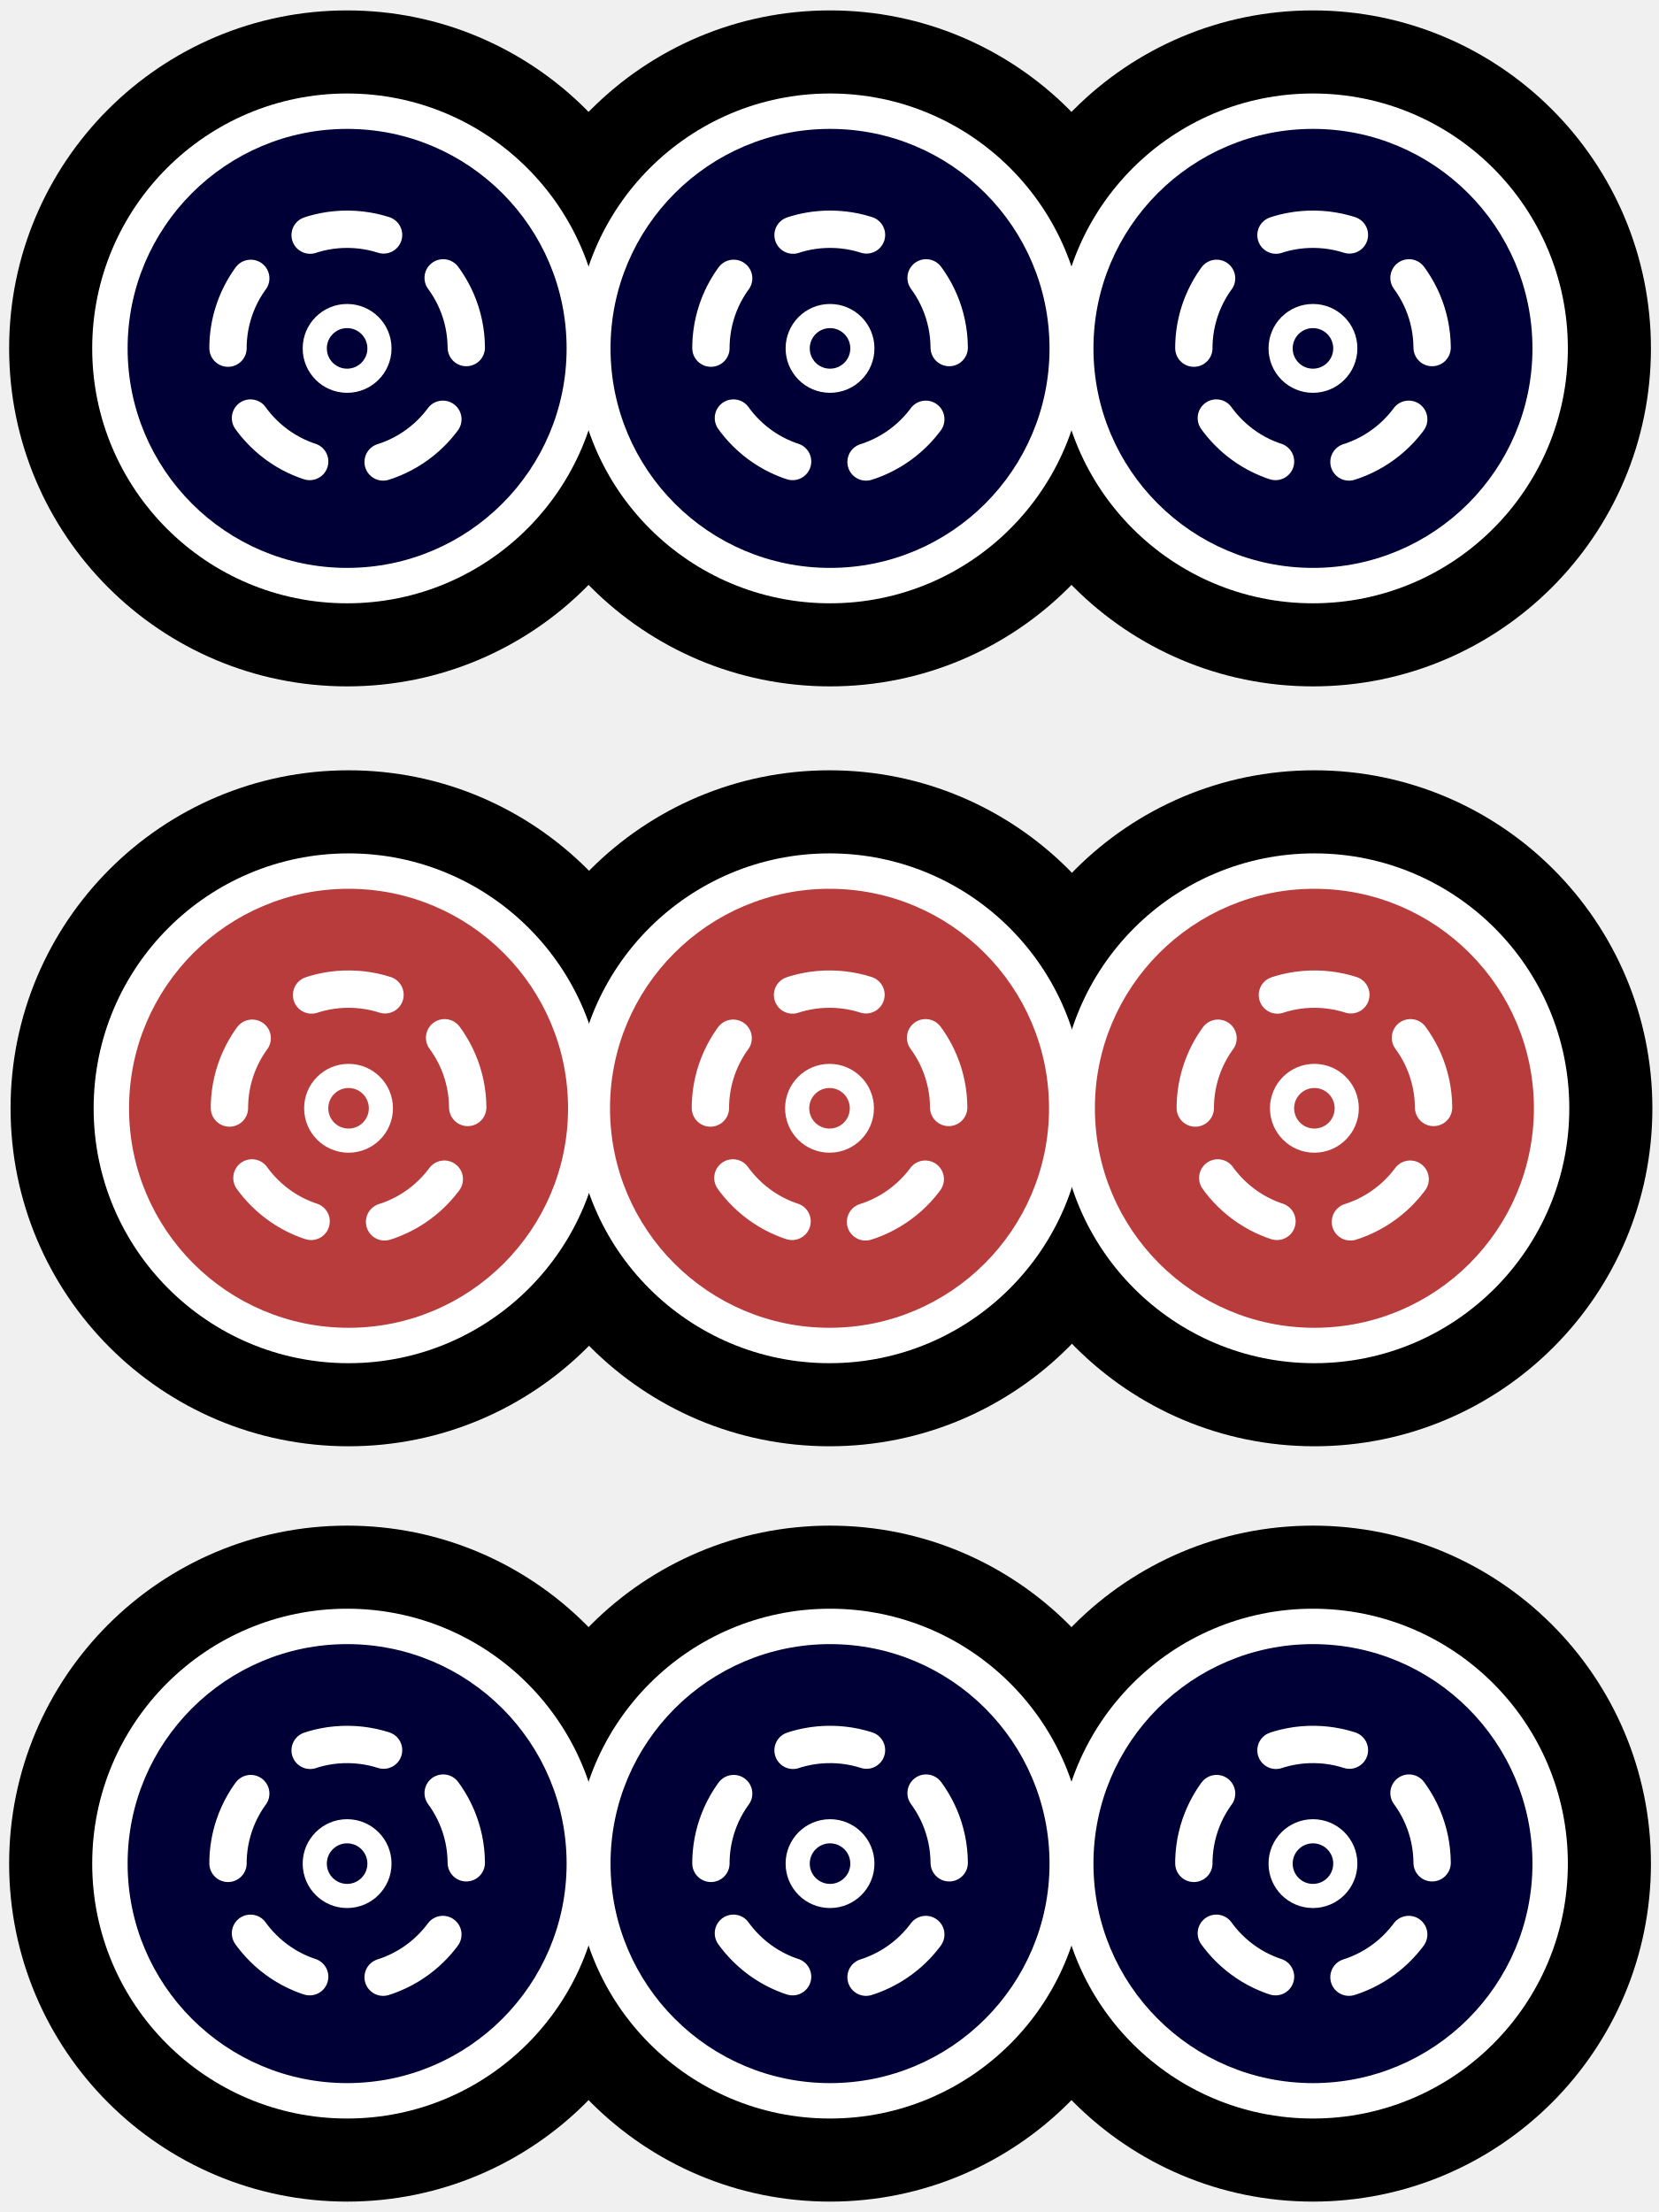
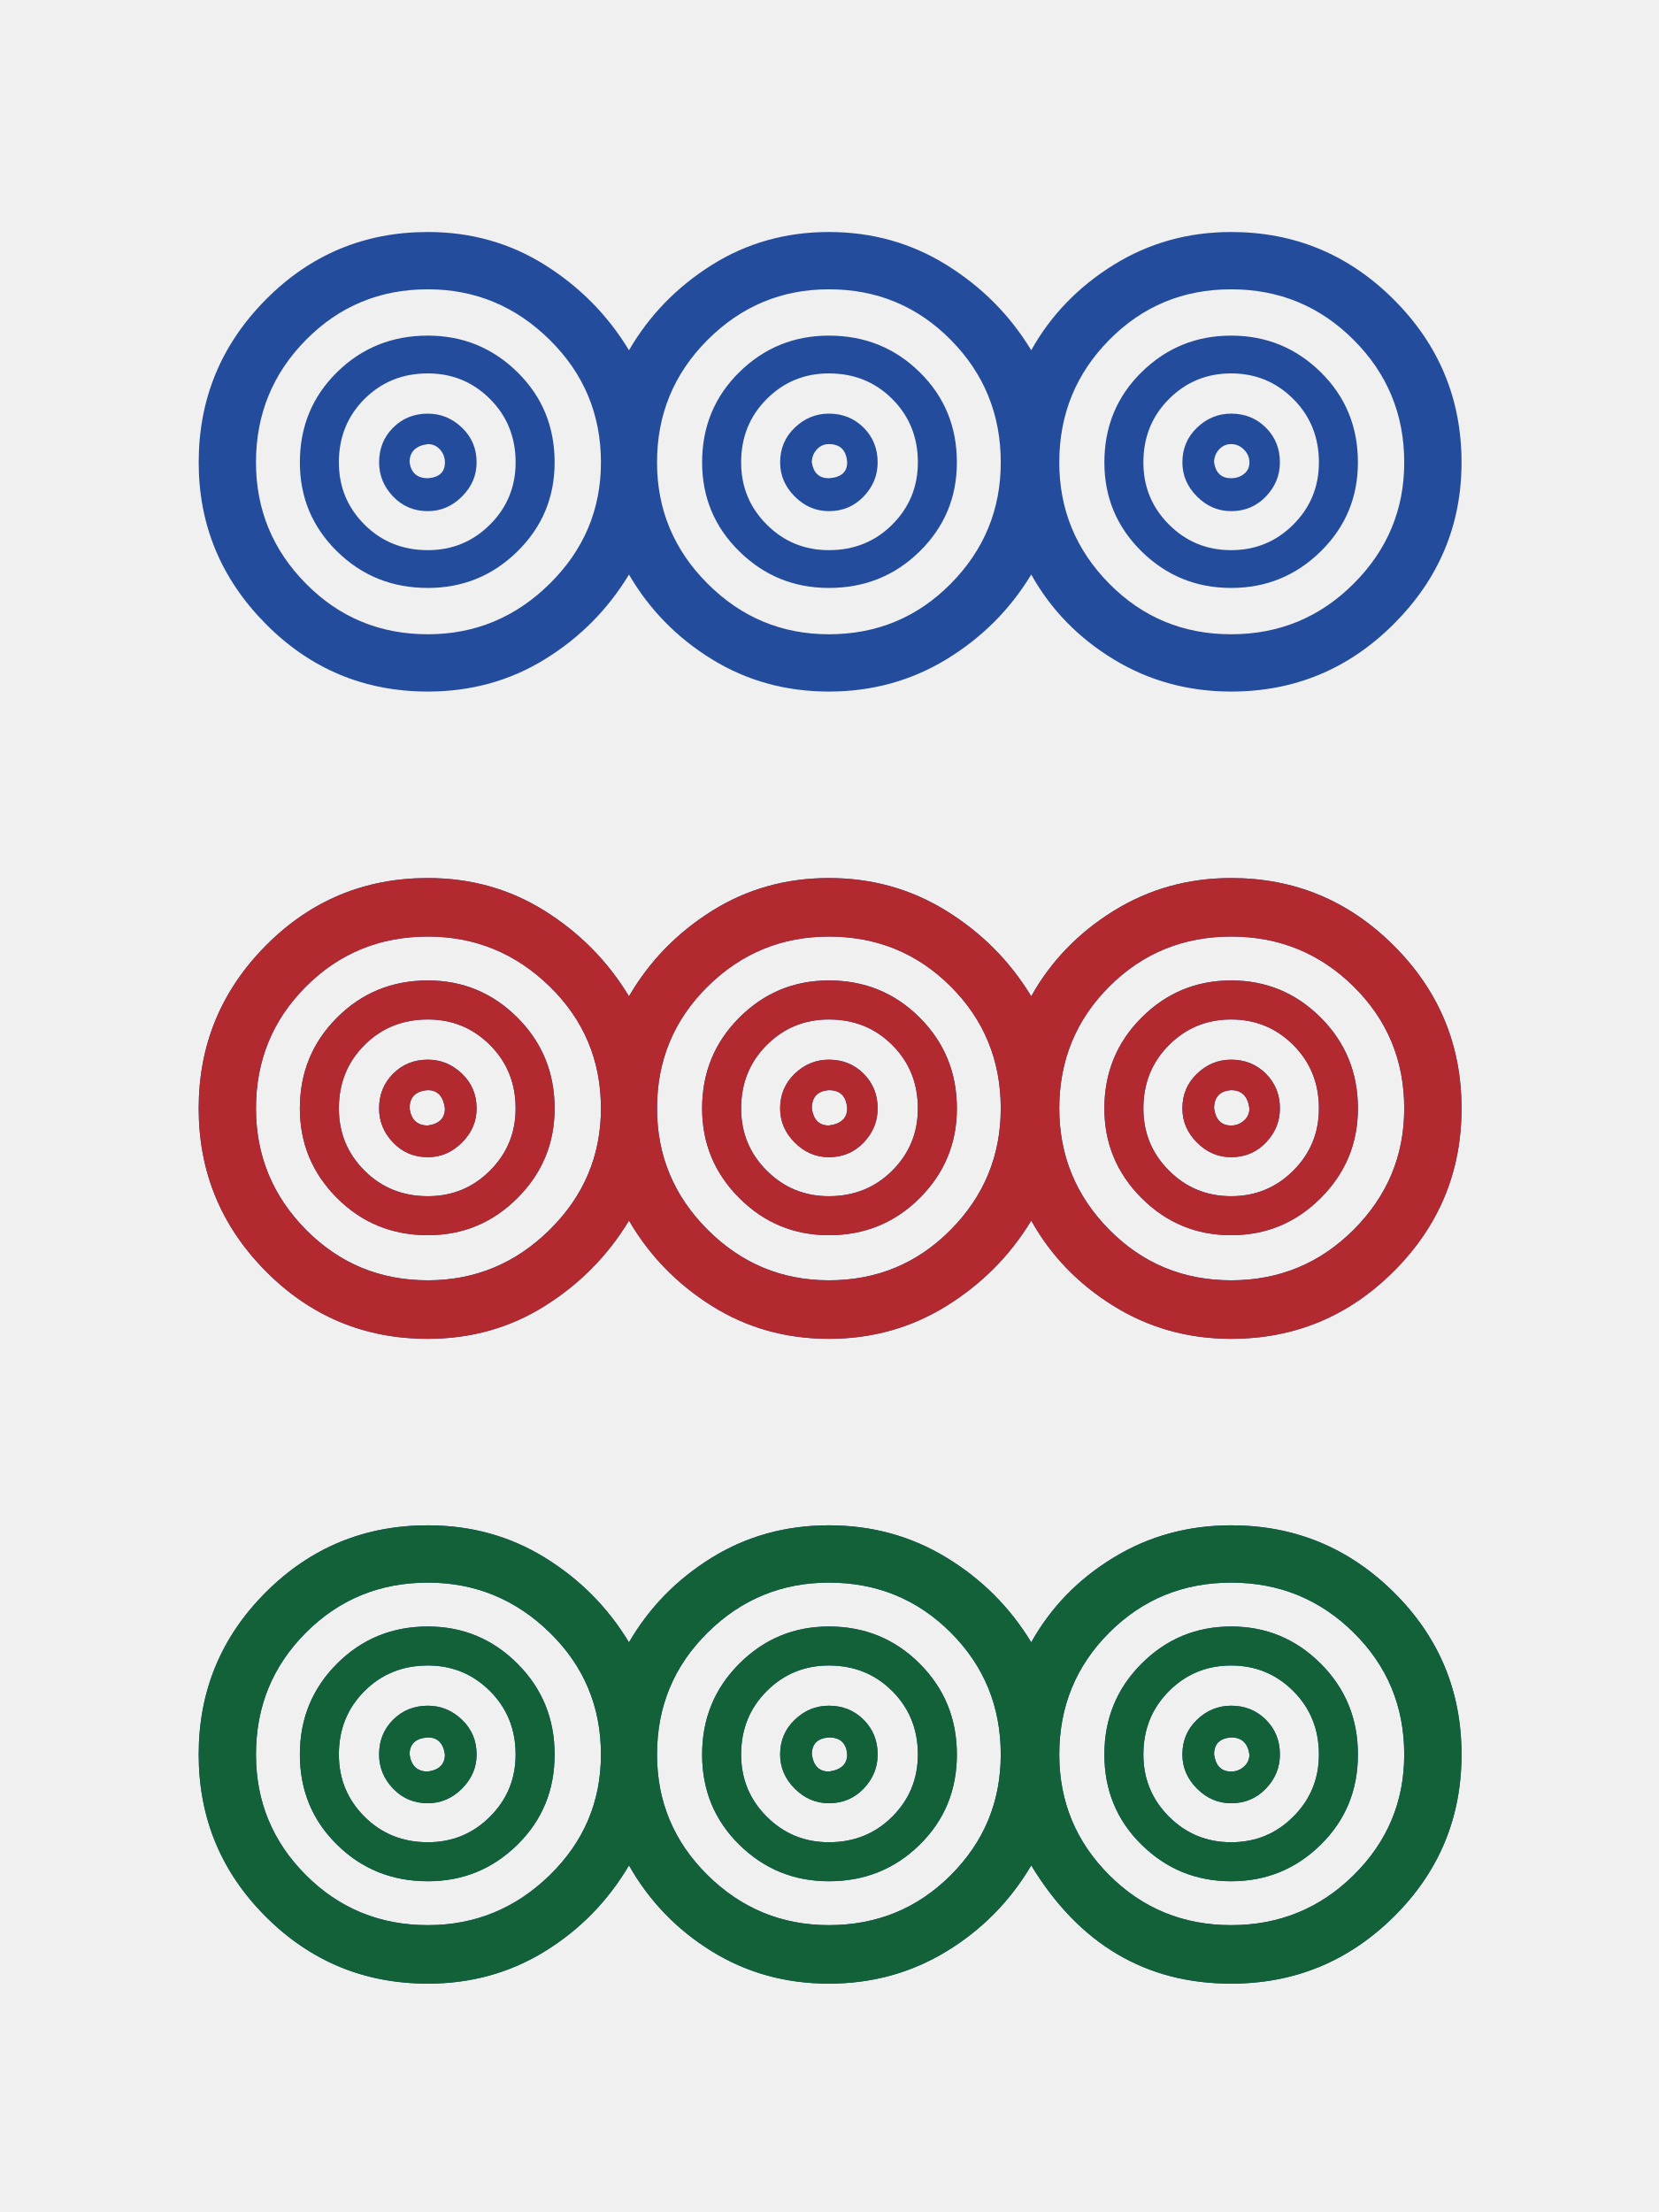
- <svg xmlns="http://www.w3.org/2000/svg" width="300" height="400" viewBox="0 0 300 400">
-   <g transform="translate(0 -651.988)">
-     <circle cx="237.424" cy="714.989" r="61.118" style="opacity:1;fill:#000;fill-opacity:1;fill-rule:nonzero;stroke:none;stroke-width:8;stroke-linecap:round;stroke-linejoin:round;stroke-miterlimit:4;stroke-dasharray:none;stroke-dashoffset:0;stroke-opacity:1" />
-     <circle cx="62.769" cy="714.989" r="61.118" style="opacity:1;fill:#000;fill-opacity:1;fill-rule:nonzero;stroke:none;stroke-width:8;stroke-linecap:round;stroke-linejoin:round;stroke-miterlimit:4;stroke-dasharray:none;stroke-dashoffset:0;stroke-opacity:1" />
-     <circle cx="150.096" cy="714.989" r="61.118" style="opacity:1;fill:#000;fill-opacity:1;fill-rule:nonzero;stroke:none;stroke-width:8;stroke-linecap:round;stroke-linejoin:round;stroke-miterlimit:4;stroke-dasharray:none;stroke-dashoffset:0;stroke-opacity:1" />
-     <circle cx="150.096" cy="714.989" r="46.095" style="opacity:1;fill:#fff;fill-opacity:1;fill-rule:nonzero;stroke:none;stroke-width:8;stroke-linecap:round;stroke-linejoin:round;stroke-miterlimit:4;stroke-dasharray:none;stroke-dashoffset:0;stroke-opacity:1" />
-     <circle cx="150.096" cy="714.989" r="39.693" style="opacity:1;fill:#000037;fill-opacity:1;fill-rule:nonzero;stroke:none;stroke-width:8;stroke-linecap:round;stroke-linejoin:round;stroke-miterlimit:4;stroke-dasharray:none;stroke-dashoffset:0;stroke-opacity:1" />
-     <path d="M166.715-716.006a21.55 21.55 0 0 1-21.143 21.544 21.55 21.55 0 0 1-21.937-20.734 21.55 21.55 0 0 1 20.317-22.324 21.55 21.55 0 0 1 22.702 19.895" style="opacity:1;fill:none;fill-opacity:.297;fill-rule:nonzero;stroke:#fff;stroke-width:6.75;stroke-linecap:round;stroke-linejoin:round;stroke-miterlimit:4;stroke-dasharray:13.501,13.501;stroke-dashoffset:0;stroke-opacity:1" transform="rotate(-.395)scale(1 -1)" />
-     <circle cx="150.096" cy="714.989" r="8.032" style="opacity:1;fill:#fff;fill-opacity:1;fill-rule:nonzero;stroke:none;stroke-width:8;stroke-linecap:round;stroke-linejoin:round;stroke-miterlimit:4;stroke-dasharray:none;stroke-dashoffset:0;stroke-opacity:1" />
-     <circle cx="150.096" cy="714.989" r="3.668" style="opacity:1;fill:#000037;fill-opacity:1;fill-rule:nonzero;stroke:none;stroke-width:8;stroke-linecap:round;stroke-linejoin:round;stroke-miterlimit:4;stroke-dasharray:none;stroke-dashoffset:0;stroke-opacity:1" />
-     <circle cx="62.769" cy="714.989" r="46.095" style="opacity:1;fill:#fff;fill-opacity:1;fill-rule:nonzero;stroke:none;stroke-width:8;stroke-linecap:round;stroke-linejoin:round;stroke-miterlimit:4;stroke-dasharray:none;stroke-dashoffset:0;stroke-opacity:1" />
-     <circle cx="62.769" cy="714.989" r="39.693" style="opacity:1;fill:#000037;fill-opacity:1;fill-rule:nonzero;stroke:none;stroke-width:8;stroke-linecap:round;stroke-linejoin:round;stroke-miterlimit:4;stroke-dasharray:none;stroke-dashoffset:0;stroke-opacity:1" />
-     <path d="M79.39-715.404a21.55 21.55 0 0 1-21.143 21.543 21.55 21.55 0 0 1-21.938-20.733 21.55 21.55 0 0 1 20.318-22.324 21.55 21.55 0 0 1 22.701 19.895" style="opacity:1;fill:none;fill-opacity:.297;fill-rule:nonzero;stroke:#fff;stroke-width:6.75;stroke-linecap:round;stroke-linejoin:round;stroke-miterlimit:4;stroke-dasharray:13.501,13.501;stroke-dashoffset:0;stroke-opacity:1" transform="rotate(-.395)scale(1 -1)" />
-     <circle cx="62.769" cy="714.989" r="8.032" style="opacity:1;fill:#fff;fill-opacity:1;fill-rule:nonzero;stroke:none;stroke-width:8;stroke-linecap:round;stroke-linejoin:round;stroke-miterlimit:4;stroke-dasharray:none;stroke-dashoffset:0;stroke-opacity:1" />
-     <circle cx="62.769" cy="714.989" r="3.668" style="opacity:1;fill:#000037;fill-opacity:1;fill-rule:nonzero;stroke:none;stroke-width:8;stroke-linecap:round;stroke-linejoin:round;stroke-miterlimit:4;stroke-dasharray:none;stroke-dashoffset:0;stroke-opacity:1" />
-     <circle cx="237.424" cy="714.989" r="46.095" style="opacity:1;fill:#fff;fill-opacity:1;fill-rule:nonzero;stroke:none;stroke-width:8;stroke-linecap:round;stroke-linejoin:round;stroke-miterlimit:4;stroke-dasharray:none;stroke-dashoffset:0;stroke-opacity:1" />
-     <circle cx="237.424" cy="714.989" r="39.693" style="opacity:1;fill:#000037;fill-opacity:1;fill-rule:nonzero;stroke:none;stroke-width:8;stroke-linecap:round;stroke-linejoin:round;stroke-miterlimit:4;stroke-dasharray:none;stroke-dashoffset:0;stroke-opacity:1" />
-     <path d="M254.04-716.608a21.55 21.55 0 0 1-21.142 21.544 21.55 21.55 0 0 1-21.938-20.734 21.55 21.55 0 0 1 20.318-22.323 21.55 21.55 0 0 1 22.701 19.894" style="opacity:1;fill:none;fill-opacity:.297;fill-rule:nonzero;stroke:#fff;stroke-width:6.75;stroke-linecap:round;stroke-linejoin:round;stroke-miterlimit:4;stroke-dasharray:13.501,13.501;stroke-dashoffset:0;stroke-opacity:1" transform="rotate(-.395)scale(1 -1)" />
-     <circle cx="237.424" cy="714.989" r="8.032" style="opacity:1;fill:#fff;fill-opacity:1;fill-rule:nonzero;stroke:none;stroke-width:8;stroke-linecap:round;stroke-linejoin:round;stroke-miterlimit:4;stroke-dasharray:none;stroke-dashoffset:0;stroke-opacity:1" />
-     <circle cx="237.424" cy="714.989" r="3.668" style="opacity:1;fill:#000037;fill-opacity:1;fill-rule:nonzero;stroke:none;stroke-width:8;stroke-linecap:round;stroke-linejoin:round;stroke-miterlimit:4;stroke-dasharray:none;stroke-dashoffset:0;stroke-opacity:1" />
-   </g>
-   <g transform="translate(0 -377.988)">
-     <circle cx="237.424" cy="714.989" r="61.118" style="opacity:1;fill:#000;fill-opacity:1;fill-rule:nonzero;stroke:none;stroke-width:8;stroke-linecap:round;stroke-linejoin:round;stroke-miterlimit:4;stroke-dasharray:none;stroke-dashoffset:0;stroke-opacity:1" />
-     <circle cx="62.769" cy="714.989" r="61.118" style="opacity:1;fill:#000;fill-opacity:1;fill-rule:nonzero;stroke:none;stroke-width:8;stroke-linecap:round;stroke-linejoin:round;stroke-miterlimit:4;stroke-dasharray:none;stroke-dashoffset:0;stroke-opacity:1" />
-     <circle cx="150.096" cy="714.989" r="61.118" style="opacity:1;fill:#000;fill-opacity:1;fill-rule:nonzero;stroke:none;stroke-width:8;stroke-linecap:round;stroke-linejoin:round;stroke-miterlimit:4;stroke-dasharray:none;stroke-dashoffset:0;stroke-opacity:1" />
-     <circle cx="150.096" cy="714.989" r="46.095" style="opacity:1;fill:#fff;fill-opacity:1;fill-rule:nonzero;stroke:none;stroke-width:8;stroke-linecap:round;stroke-linejoin:round;stroke-miterlimit:4;stroke-dasharray:none;stroke-dashoffset:0;stroke-opacity:1" />
-     <circle cx="150.096" cy="714.989" r="39.693" style="opacity:1;fill:#000037;fill-opacity:1;fill-rule:nonzero;stroke:none;stroke-width:8;stroke-linecap:round;stroke-linejoin:round;stroke-miterlimit:4;stroke-dasharray:none;stroke-dashoffset:0;stroke-opacity:1" />
-     <path d="M166.715-716.006a21.55 21.55 0 0 1-21.143 21.544 21.55 21.55 0 0 1-21.937-20.734 21.55 21.55 0 0 1 20.317-22.324 21.55 21.55 0 0 1 22.702 19.895" style="opacity:1;fill:none;fill-opacity:.297;fill-rule:nonzero;stroke:#fff;stroke-width:6.75;stroke-linecap:round;stroke-linejoin:round;stroke-miterlimit:4;stroke-dasharray:13.501,13.501;stroke-dashoffset:0;stroke-opacity:1" transform="rotate(-.395)scale(1 -1)" />
-     <circle cx="150.096" cy="714.989" r="8.032" style="opacity:1;fill:#fff;fill-opacity:1;fill-rule:nonzero;stroke:none;stroke-width:8;stroke-linecap:round;stroke-linejoin:round;stroke-miterlimit:4;stroke-dasharray:none;stroke-dashoffset:0;stroke-opacity:1" />
-     <circle cx="150.096" cy="714.989" r="3.668" style="opacity:1;fill:#000037;fill-opacity:1;fill-rule:nonzero;stroke:none;stroke-width:8;stroke-linecap:round;stroke-linejoin:round;stroke-miterlimit:4;stroke-dasharray:none;stroke-dashoffset:0;stroke-opacity:1" />
-     <circle cx="62.769" cy="714.989" r="46.095" style="opacity:1;fill:#fff;fill-opacity:1;fill-rule:nonzero;stroke:none;stroke-width:8;stroke-linecap:round;stroke-linejoin:round;stroke-miterlimit:4;stroke-dasharray:none;stroke-dashoffset:0;stroke-opacity:1" />
-     <circle cx="62.769" cy="714.989" r="39.693" style="opacity:1;fill:#000037;fill-opacity:1;fill-rule:nonzero;stroke:none;stroke-width:8;stroke-linecap:round;stroke-linejoin:round;stroke-miterlimit:4;stroke-dasharray:none;stroke-dashoffset:0;stroke-opacity:1" />
-     <path d="M79.39-715.404a21.55 21.55 0 0 1-21.143 21.543 21.55 21.55 0 0 1-21.938-20.733 21.55 21.55 0 0 1 20.318-22.324 21.55 21.55 0 0 1 22.701 19.895" style="opacity:1;fill:none;fill-opacity:.297;fill-rule:nonzero;stroke:#fff;stroke-width:6.75;stroke-linecap:round;stroke-linejoin:round;stroke-miterlimit:4;stroke-dasharray:13.501,13.501;stroke-dashoffset:0;stroke-opacity:1" transform="rotate(-.395)scale(1 -1)" />
-     <circle cx="62.769" cy="714.989" r="8.032" style="opacity:1;fill:#fff;fill-opacity:1;fill-rule:nonzero;stroke:none;stroke-width:8;stroke-linecap:round;stroke-linejoin:round;stroke-miterlimit:4;stroke-dasharray:none;stroke-dashoffset:0;stroke-opacity:1" />
-     <circle cx="62.769" cy="714.989" r="3.668" style="opacity:1;fill:#000037;fill-opacity:1;fill-rule:nonzero;stroke:none;stroke-width:8;stroke-linecap:round;stroke-linejoin:round;stroke-miterlimit:4;stroke-dasharray:none;stroke-dashoffset:0;stroke-opacity:1" />
-     <circle cx="237.424" cy="714.989" r="46.095" style="opacity:1;fill:#fff;fill-opacity:1;fill-rule:nonzero;stroke:none;stroke-width:8;stroke-linecap:round;stroke-linejoin:round;stroke-miterlimit:4;stroke-dasharray:none;stroke-dashoffset:0;stroke-opacity:1" />
-     <circle cx="237.424" cy="714.989" r="39.693" style="opacity:1;fill:#000037;fill-opacity:1;fill-rule:nonzero;stroke:none;stroke-width:8;stroke-linecap:round;stroke-linejoin:round;stroke-miterlimit:4;stroke-dasharray:none;stroke-dashoffset:0;stroke-opacity:1" />
-     <path d="M254.04-716.608a21.55 21.55 0 0 1-21.142 21.544 21.55 21.55 0 0 1-21.938-20.734 21.55 21.55 0 0 1 20.318-22.323 21.55 21.55 0 0 1 22.701 19.894" style="opacity:1;fill:none;fill-opacity:.297;fill-rule:nonzero;stroke:#fff;stroke-width:6.75;stroke-linecap:round;stroke-linejoin:round;stroke-miterlimit:4;stroke-dasharray:13.501,13.501;stroke-dashoffset:0;stroke-opacity:1" transform="rotate(-.395)scale(1 -1)" />
-     <circle cx="237.424" cy="714.989" r="8.032" style="opacity:1;fill:#fff;fill-opacity:1;fill-rule:nonzero;stroke:none;stroke-width:8;stroke-linecap:round;stroke-linejoin:round;stroke-miterlimit:4;stroke-dasharray:none;stroke-dashoffset:0;stroke-opacity:1" />
-     <circle cx="237.424" cy="714.989" r="3.668" style="opacity:1;fill:#000037;fill-opacity:1;fill-rule:nonzero;stroke:none;stroke-width:8;stroke-linecap:round;stroke-linejoin:round;stroke-miterlimit:4;stroke-dasharray:none;stroke-dashoffset:0;stroke-opacity:1" />
-   </g>
-   <g transform="translate(0 -651.988)">
-     <circle cx="63.029" cy="852.401" r="61.118" style="opacity:1;fill:#000;fill-opacity:1;fill-rule:nonzero;stroke:none;stroke-width:8;stroke-linecap:round;stroke-linejoin:round;stroke-miterlimit:4;stroke-dasharray:none;stroke-dashoffset:0;stroke-opacity:1" />
-     <circle cx="237.684" cy="852.401" r="61.118" style="opacity:1;fill:#000;fill-opacity:1;fill-rule:nonzero;stroke:none;stroke-width:8;stroke-linecap:round;stroke-linejoin:round;stroke-miterlimit:4;stroke-dasharray:none;stroke-dashoffset:0;stroke-opacity:1" />
-     <circle cx="150.003" cy="852.401" r="61.118" style="opacity:1;fill:#000;fill-opacity:1;fill-rule:nonzero;stroke:none;stroke-width:8;stroke-linecap:round;stroke-linejoin:round;stroke-miterlimit:4;stroke-dasharray:none;stroke-dashoffset:0;stroke-opacity:1" />
-     <circle cx="150.003" cy="852.401" r="46.095" style="opacity:1;fill:#fff;fill-opacity:1;fill-rule:nonzero;stroke:none;stroke-width:8;stroke-linecap:round;stroke-linejoin:round;stroke-miterlimit:4;stroke-dasharray:none;stroke-dashoffset:0;stroke-opacity:1" />
-     <circle cx="150.003" cy="852.401" r="39.693" style="opacity:1;fill:#b93c3c;fill-opacity:1;fill-rule:nonzero;stroke:none;stroke-width:8;stroke-linecap:round;stroke-linejoin:round;stroke-miterlimit:4;stroke-dasharray:none;stroke-dashoffset:0;stroke-opacity:1" />
-     <path d="M165.674-853.414a21.55 21.55 0 0 1-21.142 21.544 21.55 21.55 0 0 1-21.938-20.734 21.55 21.55 0 0 1 20.318-22.324 21.55 21.55 0 0 1 22.701 19.895" style="opacity:1;fill:none;fill-opacity:.297;fill-rule:nonzero;stroke:#fff;stroke-width:6.75;stroke-linecap:round;stroke-linejoin:round;stroke-miterlimit:4;stroke-dasharray:13.501,13.501;stroke-dashoffset:0;stroke-opacity:1" transform="rotate(-.395)scale(1 -1)" />
-     <circle cx="150.003" cy="852.401" r="8.032" style="opacity:1;fill:#fff;fill-opacity:1;fill-rule:nonzero;stroke:none;stroke-width:8;stroke-linecap:round;stroke-linejoin:round;stroke-miterlimit:4;stroke-dasharray:none;stroke-dashoffset:0;stroke-opacity:1" />
-     <circle cx="150.003" cy="852.401" r="3.668" style="opacity:1;fill:#b93c3c;fill-opacity:1;fill-rule:nonzero;stroke:none;stroke-width:8;stroke-linecap:round;stroke-linejoin:round;stroke-miterlimit:4;stroke-dasharray:none;stroke-dashoffset:0;stroke-opacity:1" />
-     <circle cx="63.029" cy="852.401" r="46.095" style="opacity:1;fill:#fff;fill-opacity:1;fill-rule:nonzero;stroke:none;stroke-width:8;stroke-linecap:round;stroke-linejoin:round;stroke-miterlimit:4;stroke-dasharray:none;stroke-dashoffset:0;stroke-opacity:1" />
-     <circle cx="63.029" cy="852.401" r="39.693" style="opacity:1;fill:#b93c3c;fill-opacity:1;fill-rule:nonzero;stroke:none;stroke-width:8;stroke-linecap:round;stroke-linejoin:round;stroke-miterlimit:4;stroke-dasharray:none;stroke-dashoffset:0;stroke-opacity:1" />
-     <path d="M78.702-852.815A21.55 21.55 0 0 1 57.56-831.27a21.55 21.55 0 0 1-21.938-20.734 21.55 21.55 0 0 1 20.318-22.323 21.55 21.55 0 0 1 22.701 19.894" style="opacity:1;fill:none;fill-opacity:.297;fill-rule:nonzero;stroke:#fff;stroke-width:6.75;stroke-linecap:round;stroke-linejoin:round;stroke-miterlimit:4;stroke-dasharray:13.501,13.501;stroke-dashoffset:0;stroke-opacity:1" transform="rotate(-.395)scale(1 -1)" />
-     <circle cx="63.029" cy="852.401" r="8.032" style="opacity:1;fill:#fff;fill-opacity:1;fill-rule:nonzero;stroke:none;stroke-width:8;stroke-linecap:round;stroke-linejoin:round;stroke-miterlimit:4;stroke-dasharray:none;stroke-dashoffset:0;stroke-opacity:1" />
-     <circle cx="63.029" cy="852.401" r="3.668" style="opacity:1;fill:#b93c3c;fill-opacity:1;fill-rule:nonzero;stroke:none;stroke-width:8;stroke-linecap:round;stroke-linejoin:round;stroke-miterlimit:4;stroke-dasharray:none;stroke-dashoffset:0;stroke-opacity:1" />
-     <circle cx="237.684" cy="852.401" r="46.095" style="opacity:1;fill:#fff;fill-opacity:1;fill-rule:nonzero;stroke:none;stroke-width:8;stroke-linecap:round;stroke-linejoin:round;stroke-miterlimit:4;stroke-dasharray:none;stroke-dashoffset:0;stroke-opacity:1" />
-     <circle cx="237.684" cy="852.401" r="39.693" style="opacity:1;fill:#b93c3c;fill-opacity:1;fill-rule:nonzero;stroke:none;stroke-width:8;stroke-linecap:round;stroke-linejoin:round;stroke-miterlimit:4;stroke-dasharray:none;stroke-dashoffset:0;stroke-opacity:1" />
-     <path d="M253.354-854.018a21.55 21.55 0 0 1-21.143 21.543 21.55 21.55 0 0 1-21.938-20.733 21.55 21.55 0 0 1 20.318-22.324 21.55 21.55 0 0 1 22.702 19.895" style="opacity:1;fill:none;fill-opacity:.297;fill-rule:nonzero;stroke:#fff;stroke-width:6.75;stroke-linecap:round;stroke-linejoin:round;stroke-miterlimit:4;stroke-dasharray:13.501,13.501;stroke-dashoffset:0;stroke-opacity:1" transform="rotate(-.395)scale(1 -1)" />
-     <circle cx="237.684" cy="852.401" r="8.032" style="opacity:1;fill:#fff;fill-opacity:1;fill-rule:nonzero;stroke:none;stroke-width:8;stroke-linecap:round;stroke-linejoin:round;stroke-miterlimit:4;stroke-dasharray:none;stroke-dashoffset:0;stroke-opacity:1" />
-     <circle cx="237.684" cy="852.401" r="3.668" style="opacity:1;fill:#b93c3c;fill-opacity:1;fill-rule:nonzero;stroke:none;stroke-width:8;stroke-linecap:round;stroke-linejoin:round;stroke-miterlimit:4;stroke-dasharray:none;stroke-dashoffset:0;stroke-opacity:1" />
+ <svg xmlns="http://www.w3.org/2000/svg" width="300" height="400" viewBox="0 0 1361 1814">
+   <defs>
+     <path id="face" d="M351 1120Q273 1120 218.0 1175.5Q163 1231 163 1308Q163 1386 218.0 1441.5Q273 1497 351 1497Q404 1497 447.0 1470.0Q490 1443 516 1400Q541 1443 584.0 1470.0Q627 1497 680 1497Q733 1497 776.5 1470.0Q820 1443 846 1400Q870 1443 913.5 1470.0Q957 1497 1010 1497Q1088 1497 1143.5 1441.5Q1199 1386 1199 1308Q1199 1231 1143.5 1175.5Q1088 1120 1010 1120Q957 1120 913.5 1146.5Q870 1173 846 1216Q820 1173 776.5 1146.5Q733 1120 680 1120Q627 1120 584.0 1146.5Q541 1173 516 1216Q490 1173 447.0 1146.5Q404 1120 351 1120Z M351 1167Q409 1167 451.0 1208.5Q493 1250 493 1308Q493 1367 451.0 1408.5Q409 1450 351 1450Q292 1450 251.0 1408.5Q210 1367 210 1308Q210 1250 251.0 1208.5Q292 1167 351 1167Z M680 1167Q739 1167 780.0 1208.5Q821 1250 821 1308Q821 1367 780.0 1408.5Q739 1450 680 1450Q622 1450 580.5 1408.5Q539 1367 539 1308Q539 1250 580.5 1208.5Q622 1167 680 1167Z M1010 1167Q1069 1167 1110.5 1208.5Q1152 1250 1152 1308Q1152 1367 1110.5 1408.5Q1069 1450 1010 1450Q951 1450 910.0 1408.5Q869 1367 869 1308Q869 1250 910.0 1208.5Q951 1167 1010 1167Z M351 1205Q307 1205 276.5 1235.0Q246 1265 246 1308Q246 1352 276.5 1382.0Q307 1412 351 1412Q394 1412 424.5 1382.0Q455 1352 455 1308Q455 1265 424.5 1235.0Q394 1205 351 1205Z M680 1205Q637 1205 606.5 1235.0Q576 1265 576 1308Q576 1352 606.5 1382.0Q637 1412 680 1412Q724 1412 754.5 1382.0Q785 1352 785 1308Q785 1265 754.5 1235.0Q724 1205 680 1205Z M1010 1205Q967 1205 936.5 1235.0Q906 1265 906 1308Q906 1352 936.5 1382.0Q967 1412 1010 1412Q1053 1412 1083.5 1382.0Q1114 1352 1114 1308Q1114 1265 1083.5 1235.0Q1053 1205 1010 1205Z M351 1268Q367 1268 379.0 1280.0Q391 1292 391 1308Q391 1325 379.0 1336.5Q367 1348 351 1348Q334 1348 322.5 1336.5Q311 1325 311 1308Q311 1292 322.5 1280.0Q334 1268 351 1268Z M680 1268Q697 1268 708.5 1280.0Q720 1292 720 1308Q720 1325 708.5 1336.5Q697 1348 680 1348Q664 1348 652.0 1336.5Q640 1325 640 1308Q640 1292 652.0 1280.0Q664 1268 680 1268Z M1010 1268Q1027 1268 1038.5 1280.0Q1050 1292 1050 1308Q1050 1325 1038.5 1336.5Q1027 1348 1010 1348Q994 1348 982.0 1336.5Q970 1325 970 1308Q970 1292 982.0 1280.0Q994 1268 1010 1268Z M351 1295Q338 1295 336 1308Q336 1321 351 1323Q357 1323 361.0 1318.5Q365 1314 365 1308Q365 1296 351 1295Z M680 1295Q668 1295 666 1308Q666 1314 670.0 1318.5Q674 1323 680 1323Q694 1323 695 1308Q695 1296 680 1295Z M1010 1295Q998 1295 996 1308Q996 1314 1000.0 1318.5Q1004 1323 1010 1323Q1016 1323 1020.5 1318.5Q1025 1314 1025 1308Q1025 1302 1020.5 1298.5Q1016 1295 1010 1295Z M351 589Q273 589 218.0 644.5Q163 700 163 778Q163 856 218.0 911.5Q273 967 351 967Q404 967 447.0 940.0Q490 913 516 870Q541 913 584.0 940.0Q627 967 680 967Q733 967 776.5 940.0Q820 913 846 870Q870 913 913.5 940.0Q957 967 1010 967Q1088 967 1143.5 911.5Q1199 856 1199 778Q1199 700 1143.5 644.5Q1088 589 1010 589Q957 589 913.5 616.0Q870 643 846 686Q820 643 776.5 616.0Q733 589 680 589Q627 589 584.0 616.0Q541 643 516 686Q490 643 447.0 616.0Q404 589 351 589Z M351 637Q409 637 451.0 678.5Q493 720 493 778Q493 837 451.0 878.0Q409 919 351 919Q292 919 251.0 878.0Q210 837 210 778Q210 720 251.0 678.5Q292 637 351 637Z M680 637Q739 637 780.0 678.5Q821 720 821 778Q821 837 780.0 878.0Q739 919 680 919Q622 919 580.5 878.0Q539 837 539 778Q539 720 580.5 678.5Q622 637 680 637Z M1010 637Q1069 637 1110.5 678.5Q1152 720 1152 778Q1152 837 1110.5 878.0Q1069 919 1010 919Q951 919 910.0 878.0Q869 837 869 778Q869 720 910.0 678.5Q951 637 1010 637Z M351 674Q307 674 276.5 704.5Q246 735 246 778Q246 822 276.5 852.5Q307 883 351 883Q394 883 424.5 852.5Q455 822 455 778Q455 735 424.5 704.5Q394 674 351 674Z M680 674Q637 674 606.5 704.5Q576 735 576 778Q576 822 606.5 852.5Q637 883 680 883Q724 883 754.5 852.5Q785 822 785 778Q785 735 754.5 704.5Q724 674 680 674Z M1010 674Q967 674 936.5 704.5Q906 735 906 778Q906 822 936.5 852.5Q967 883 1010 883Q1053 883 1083.5 852.5Q1114 822 1114 778Q1114 735 1083.5 704.5Q1053 674 1010 674Z M351 738Q367 738 379.0 750.0Q391 762 391 778Q391 795 379.0 806.5Q367 818 351 818Q334 818 322.5 806.5Q311 795 311 778Q311 762 322.5 750.0Q334 738 351 738Z M680 738Q697 738 708.5 750.0Q720 762 720 778Q720 795 708.5 806.5Q697 818 680 818Q664 818 652.0 806.5Q640 795 640 778Q640 762 652.0 750.0Q664 738 680 738Z M1010 738Q1027 738 1038.5 750.0Q1050 762 1050 778Q1050 795 1038.5 806.5Q1027 818 1010 818Q994 818 982.0 806.5Q970 795 970 778Q970 762 982.0 750.0Q994 738 1010 738Z M351 764Q338 764 336 778Q336 792 351 793Q363 793 365 778Q365 766 351 764Z M680 764Q668 764 666 778Q666 792 680 793Q694 793 695 778Q695 766 680 764Z M1010 764Q998 764 996 778Q996 792 1010 793Q1023 793 1025 778Q1025 772 1020.5 768.0Q1016 764 1010 764Z M351 60Q273 60 218.0 115.0Q163 170 163 248Q163 326 218.0 381.0Q273 436 351 436Q404 436 447.0 409.5Q490 383 516 340Q541 383 584.0 409.5Q627 436 680 436Q733 436 776.5 409.5Q820 383 846 340Q870 383 913.5 409.5Q957 436 1010 436Q1088 436 1143.5 381.0Q1199 326 1199 248Q1199 170 1143.5 115.0Q1088 60 1010 60Q905 60 846 157Q820 113 776.5 86.5Q733 60 680 60Q627 60 584.0 86.5Q541 113 516 157Q490 113 447.0 86.5Q404 60 351 60Z M351 108Q409 108 451.0 149.0Q493 190 493 248Q493 307 451.0 348.0Q409 389 351 389Q292 389 251.0 348.0Q210 307 210 248Q210 190 251.0 149.0Q292 108 351 108Z M680 108Q739 108 780.0 149.0Q821 190 821 248Q821 307 780.0 348.0Q739 389 680 389Q622 389 580.5 348.0Q539 307 539 248Q539 190 580.5 149.0Q622 108 680 108Z M1010 108Q1069 108 1110.5 149.0Q1152 190 1152 248Q1152 307 1110.5 348.0Q1069 389 1010 389Q951 389 910.0 348.0Q869 307 869 248Q869 190 910.0 149.0Q951 108 1010 108Z M351 144Q307 144 276.5 174.0Q246 204 246 248Q246 292 276.5 322.5Q307 353 351 353Q394 353 424.5 322.5Q455 292 455 248Q455 204 424.5 174.0Q394 144 351 144Z M680 144Q637 144 606.5 174.0Q576 204 576 248Q576 292 606.5 322.5Q637 353 680 353Q724 353 754.5 322.5Q785 292 785 248Q785 204 754.5 174.0Q724 144 680 144Z M1010 144Q967 144 936.5 174.0Q906 204 906 248Q906 292 936.5 322.5Q967 353 1010 353Q1053 353 1083.5 322.5Q1114 292 1114 248Q1114 204 1083.5 174.0Q1053 144 1010 144Z M351 208Q367 208 379.0 220.0Q391 232 391 248Q391 265 379.0 276.5Q367 288 351 288Q334 288 322.5 276.5Q311 265 311 248Q311 232 322.5 220.0Q334 208 351 208Z M680 208Q697 208 708.5 220.0Q720 232 720 248Q720 265 708.5 276.5Q697 288 680 288Q664 288 652.0 276.5Q640 265 640 248Q640 232 652.0 220.0Q664 208 680 208Z M1010 208Q1027 208 1038.5 220.0Q1050 232 1050 248Q1050 265 1038.5 276.5Q1027 288 1010 288Q994 288 982.0 276.5Q970 265 970 248Q970 232 982.0 220.0Q994 208 1010 208Z M351 234Q338 234 336 248Q336 261 351 262Q363 262 365 248Q365 236 351 234Z M680 234Q668 234 666 248Q666 261 680 262Q694 262 695 248Q695 236 680 234Z M1010 234Q998 234 996 248Q996 261 1010 262Q1023 262 1025 248Q1025 242 1020.5 238.0Q1016 234 1010 234Z M351 176Q381 176 402.0 197.0Q423 218 423 248Q423 279 402.0 300.0Q381 321 351 321Q320 321 299.0 300.0Q278 279 278 248Q278 218 299.0 197.0Q320 176 351 176Z M680 176Q711 176 732.0 197.0Q753 218 753 248Q753 279 732.0 300.0Q711 321 680 321Q650 321 629.0 300.0Q608 279 608 248Q608 218 629.0 197.0Q650 176 680 176Z M1010 176Q1040 176 1061.0 197.0Q1082 218 1082 248Q1082 279 1061.0 300.0Q1040 321 1010 321Q980 321 959.0 300.0Q938 279 938 248Q938 218 959.0 197.0Q980 176 1010 176Z M351 706Q381 706 402.0 727.0Q423 748 423 778Q423 809 402.0 830.0Q381 851 351 851Q320 851 299.0 830.0Q278 809 278 778Q278 748 299.0 727.0Q320 706 351 706Z M680 706Q711 706 732.0 727.0Q753 748 753 778Q753 809 732.0 830.0Q711 851 680 851Q650 851 629.0 830.0Q608 809 608 778Q608 748 629.0 727.0Q650 706 680 706Z M1010 706Q1040 706 1061.0 727.0Q1082 748 1082 778Q1082 809 1061.0 830.0Q1040 851 1010 851Q980 851 959.0 830.0Q938 809 938 778Q938 748 959.0 727.0Q980 706 1010 706Z M351 1236Q381 1236 402.0 1257.0Q423 1278 423 1308Q423 1339 402.0 1360.0Q381 1381 351 1381Q320 1381 299.0 1360.0Q278 1339 278 1308Q278 1278 299.0 1257.0Q320 1236 351 1236Z M680 1236Q711 1236 732.0 1257.0Q753 1278 753 1308Q753 1339 732.0 1360.0Q711 1381 680 1381Q650 1381 629.0 1360.0Q608 1339 608 1308Q608 1278 629.0 1257.0Q650 1236 680 1236Z M1010 1236Q1040 1236 1061.0 1257.0Q1082 1278 1082 1308Q1082 1339 1061.0 1360.0Q1040 1381 1010 1381Q980 1381 959.0 1360.0Q938 1339 938 1308Q938 1278 959.0 1257.0Q980 1236 1010 1236Z" />
+     <clipPath id="ink-0" clipPathUnits="userSpaceOnUse">
+       <rect x="0" y="550" width="1361" height="500" />
+     </clipPath>
+     <clipPath id="ink-1" clipPathUnits="userSpaceOnUse">
+       <rect x="0" y="-127" width="1361" height="677" />
+     </clipPath>
+   </defs>
+   <g transform="translate(0 1687) scale(1 -1)">
+     <use href="#face" fill="#244c9c" />
+     <use href="#face" fill="#b2292f" clip-path="url(#ink-0)" />
+     <use href="#face" fill="#126138" clip-path="url(#ink-1)" />
  </g>
</svg>
